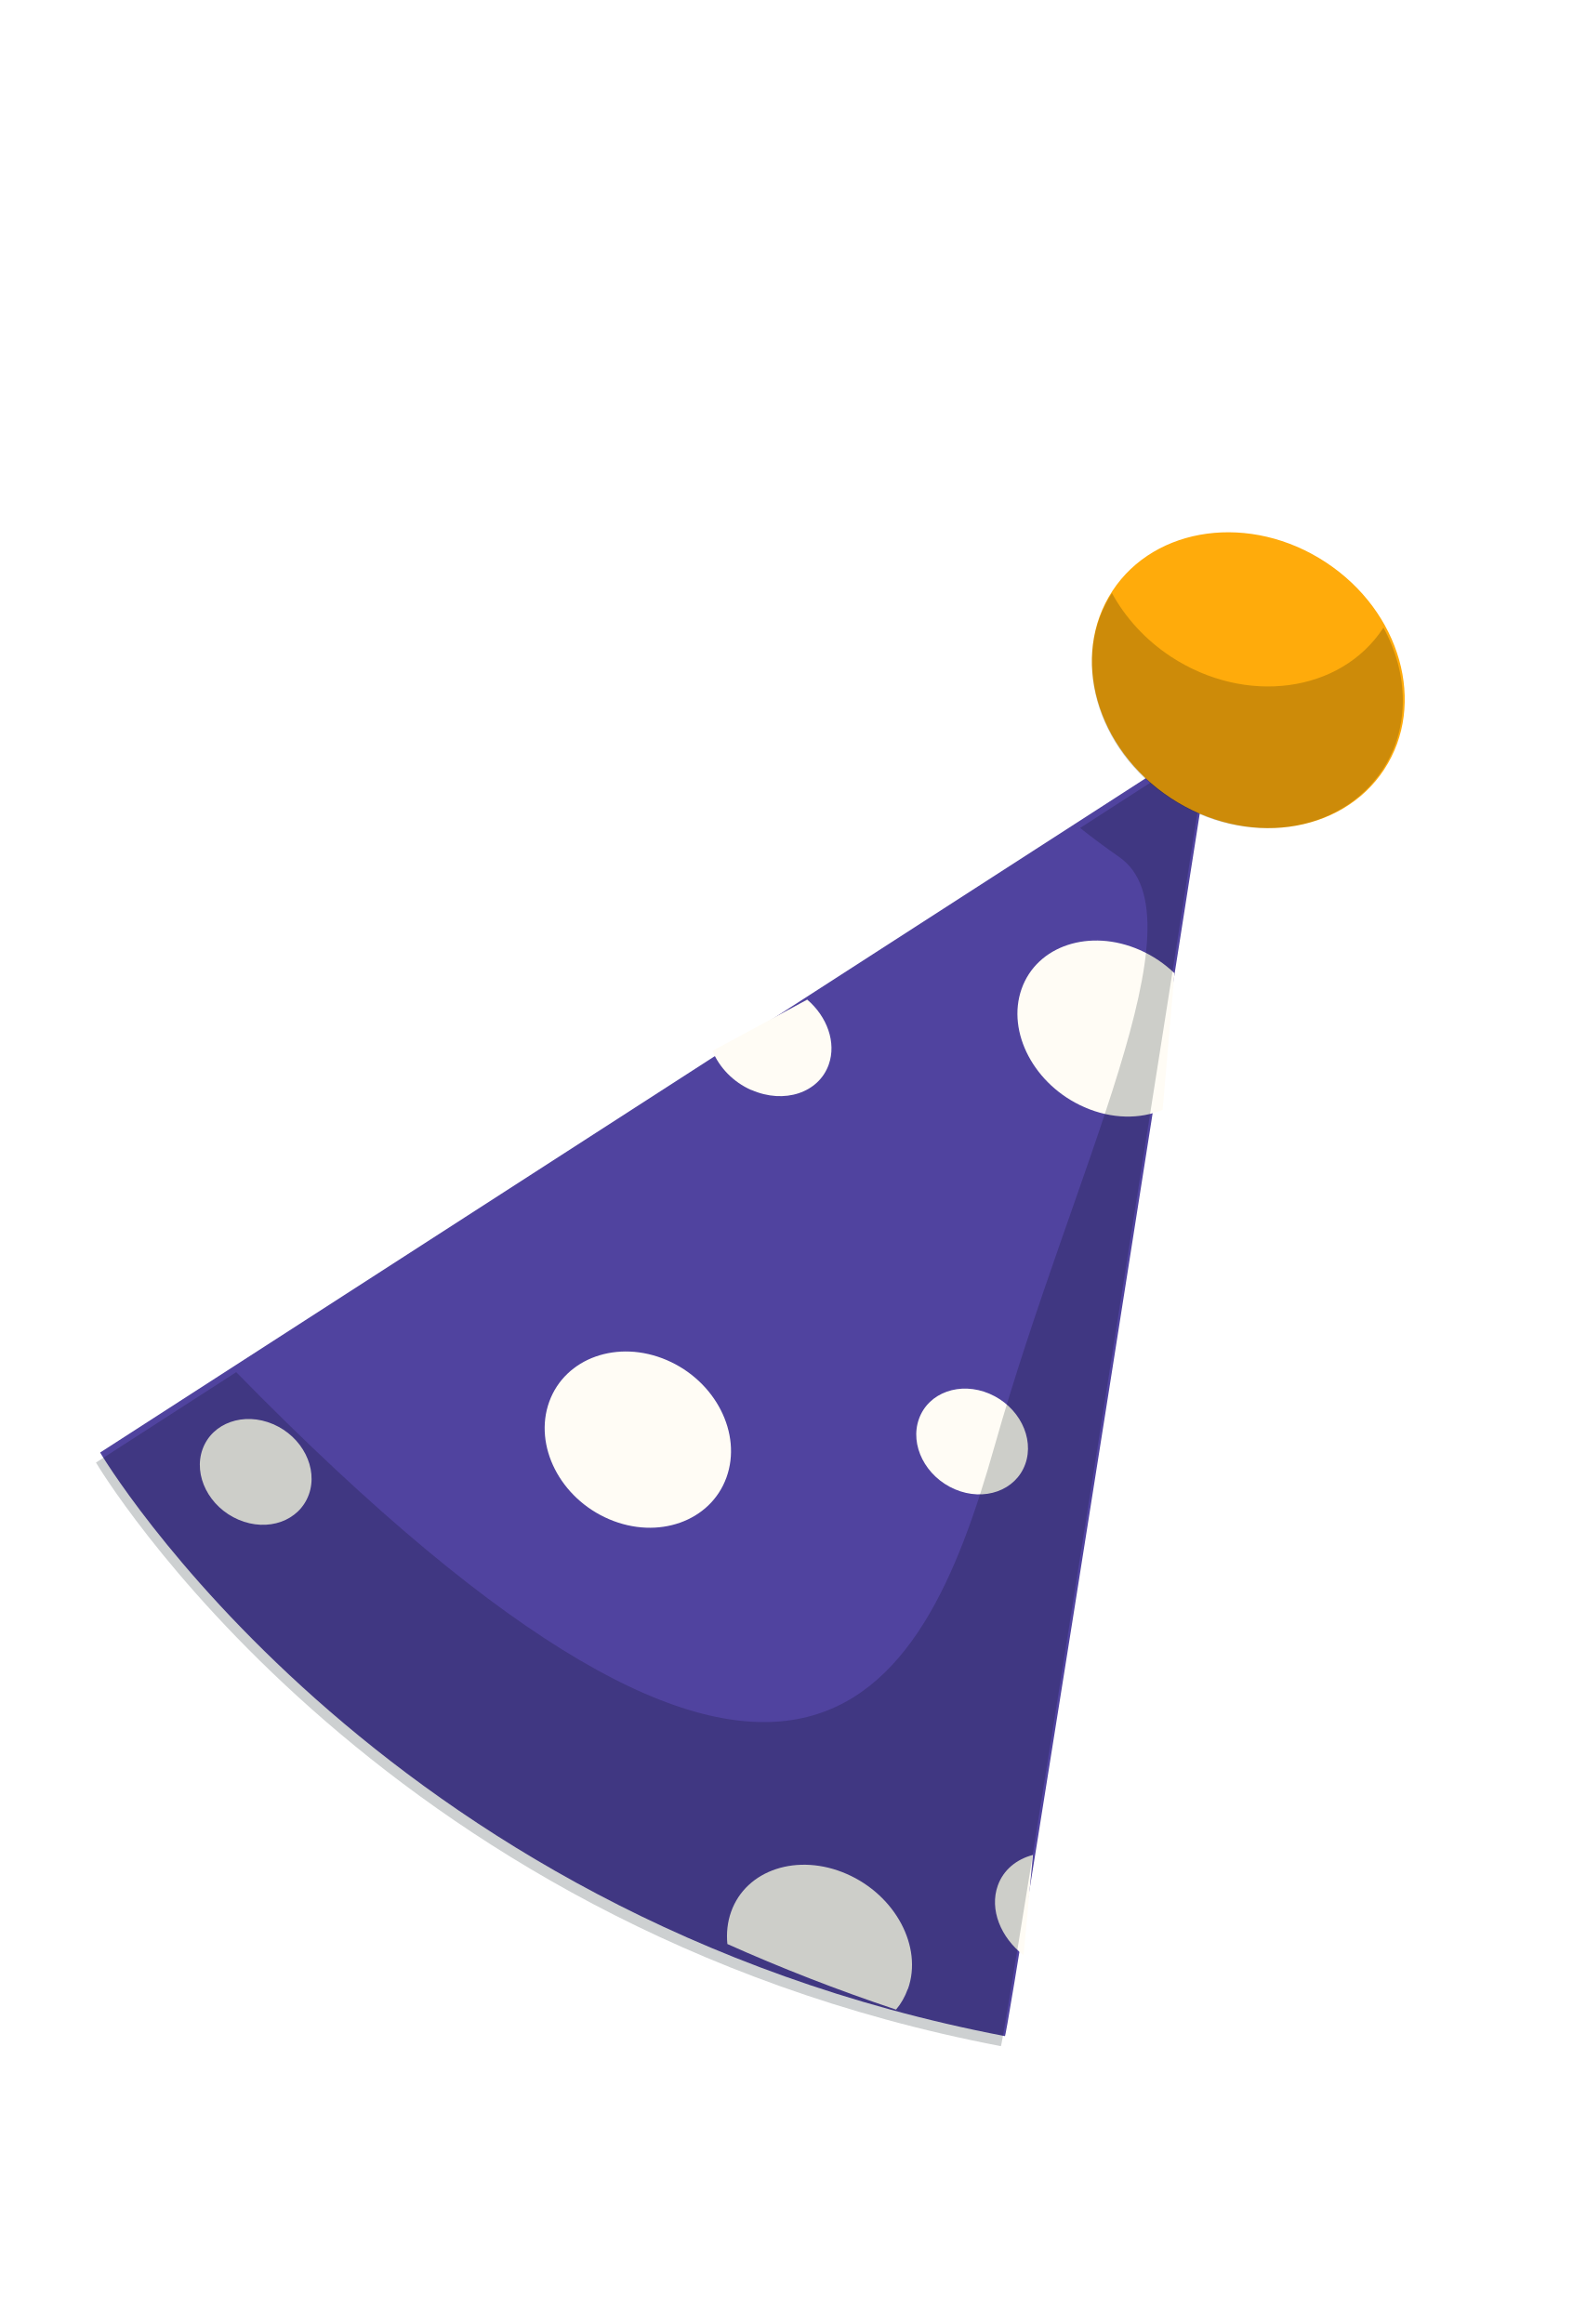
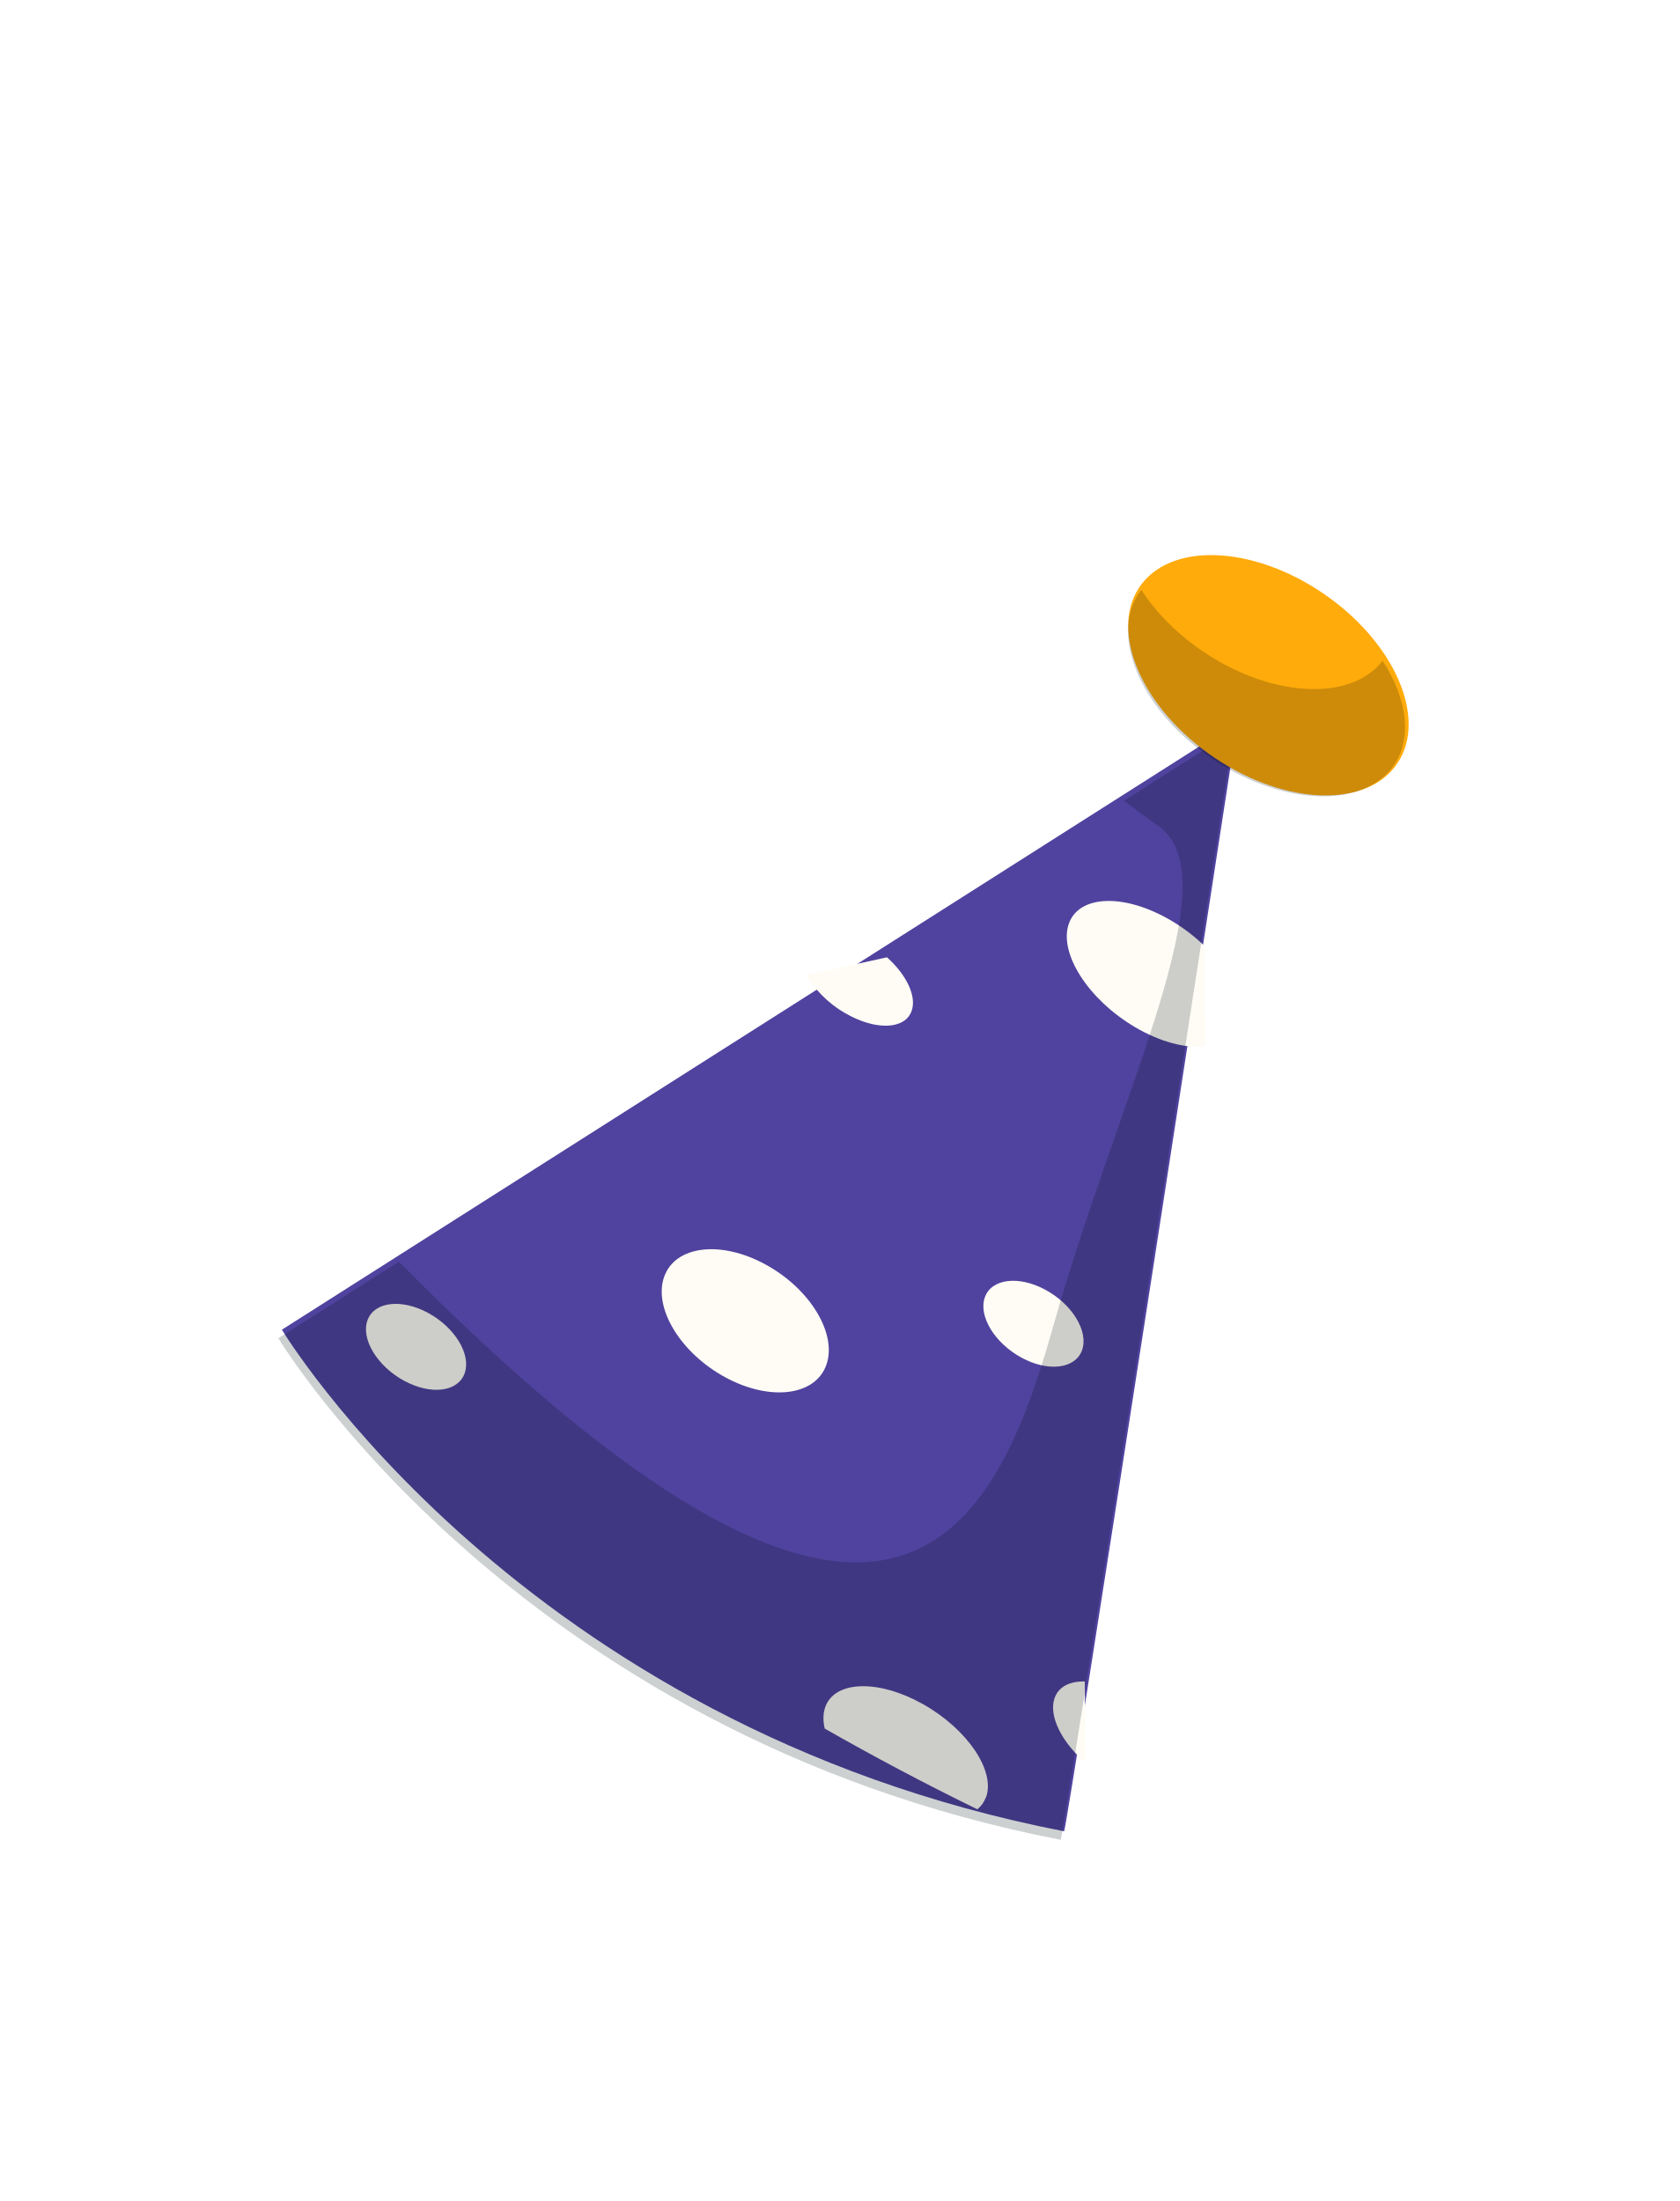
- <svg xmlns="http://www.w3.org/2000/svg" id="party-hat-violet" width="77.14" height="114" viewBox="0 0 114 136" fill="none">
-   <g id="Group">
-     <path id="Vector" d="M7.26 89.064C7.26 89.064 27.086 122.614 72.842 131.367C72.98 132.035 87.855 37.081 87.855 37.081L7.246 89.07L7.26 89.064Z" fill="#50439F" />
-     <g id="Group_2">
-       <path id="Vector_2" d="M52.658 90.871C53.81 87.688 51.868 83.873 48.323 82.357C44.779 80.842 40.965 82.196 39.813 85.379C38.661 88.562 40.603 92.378 44.148 93.893C47.692 95.409 51.506 94.055 52.658 90.871Z" fill="#FFFCF5" />
-       <path id="Vector_3" d="M74.317 89.906C75.008 87.996 73.852 85.708 71.725 84.799C69.598 83.889 67.307 84.703 66.616 86.613C65.924 88.523 67.092 90.815 69.218 91.725C71.345 92.634 73.626 91.816 74.317 89.906Z" fill="#FFFCF5" />
-       <path id="Vector_4" d="M22.386 92.11C23.077 90.2 21.92 87.912 19.794 87.003C17.667 86.093 15.375 86.907 14.684 88.817C13.993 90.727 15.16 93.019 17.287 93.929C19.413 94.838 21.691 94.029 22.386 92.11Z" fill="#FFFCF5" />
-       <g id="Group_3">
-         <path id="Vector_5" d="M74.052 55.452C72.943 58.596 74.98 62.438 78.598 64.023C80.593 64.898 82.641 64.905 84.276 64.214C84.584 60.686 84.875 57.349 85.134 54.317C84.426 53.632 83.58 53.052 82.616 52.629C78.998 51.043 75.16 52.309 74.052 55.452Z" fill="#FFFCF5" />
-         <path id="Vector_6" d="M65.815 127.949C66.899 124.89 64.906 121.151 61.369 119.608C57.832 118.065 54.079 119.297 52.995 122.357C52.729 123.108 52.647 123.897 52.725 124.691C56.571 126.411 60.646 128.007 64.951 129.446C65.314 129.015 65.604 128.51 65.801 127.954L65.815 127.949Z" fill="#FFFCF5" />
-         <path id="Vector_7" d="M54.472 62.778C56.846 63.819 59.351 62.985 60.075 60.931C60.638 59.334 59.958 57.466 58.513 56.228L51.644 59.946C52.137 61.128 53.124 62.197 54.469 62.787L54.472 62.778Z" fill="#FFFCF5" />
-         <path id="Vector_8" d="M74.877 118.232C73.698 118.538 72.738 119.302 72.328 120.451C71.707 122.19 72.541 124.22 74.197 125.504C74.385 123.498 74.613 121.045 74.874 118.242L74.877 118.232Z" fill="#FFFCF5" />
-       </g>
-     </g>
-     <g id="Vector_9" style="mix-blend-mode:multiply">
-       <path d="M72.547 132.096C72.681 132.714 85.673 49.876 87.379 38.988C87.131 38.748 86.91 38.532 86.722 38.351L78.294 43.784C79.174 44.485 80.123 45.189 81.132 45.893C87.41 50.289 77.755 68.569 72.09 88.609C66.819 107.26 57.505 124.494 17.123 83.235L6.956 89.788C6.956 89.788 26.781 123.338 72.537 132.092L72.547 132.096Z" fill="#CDD0D1" />
-     </g>
-     <g id="Group_4">
-       <path id="Vector_10" d="M100.336 39.543C97.237 44.266 90.316 45.194 84.875 41.62C79.434 38.046 77.539 31.321 80.638 26.598C83.733 21.884 90.658 20.947 96.099 24.521C101.54 28.095 103.435 34.819 100.34 39.533L100.336 39.543Z" fill="#FFAB0B" />
-       <g id="Vector_11" style="mix-blend-mode:multiply">
-         <path d="M100.273 29.262C100.273 29.262 100.263 29.291 100.259 29.3C97.177 33.995 90.292 34.918 84.879 31.366C83.006 30.133 81.566 28.522 80.601 26.759C77.557 31.448 79.438 38.109 84.833 41.643C90.246 45.196 97.121 44.269 100.214 39.578C102.227 36.507 102.11 32.604 100.284 29.266L100.273 29.262Z" fill="#CDD0D1" />
-       </g>
-     </g>
+ <svg xmlns="http://www.w3.org/2000/svg" width="58" height="76" viewBox="0 0 83 93" fill="none">
+   <path d="M13.929 57.826C13.929 57.826 25.667 77.394 52.572 82.61C52.654 82.999 61.134 27.811 61.134 27.811L13.92 57.83L13.929 57.826Z" fill="#50439F" />
+   <path d="M40.829 59.56C41.373 58.02 40.02 55.795 37.808 54.595C35.597 53.395 33.359 53.672 32.814 55.212C32.27 56.753 33.623 58.978 35.835 60.178C38.046 61.377 40.284 61.1 40.829 59.56Z" fill="#FFFCF5" />
+   <path d="M53.463 58.834C53.79 57.91 52.983 56.576 51.656 55.856C50.329 55.136 48.984 55.302 48.658 56.227C48.331 57.151 49.144 58.488 50.471 59.208C51.798 59.928 53.136 59.758 53.463 58.834Z" fill="#FFFCF5" />
+   <path d="M22.959 59.974C23.286 59.05 22.479 57.716 21.152 56.996C19.825 56.276 18.48 56.443 18.154 57.367C17.827 58.291 18.64 59.629 19.967 60.349C21.294 61.068 22.631 60.903 22.959 59.974Z" fill="#FFFCF5" />
+   <path d="M52.803 37.78C52.308 39.231 53.774 41.513 56.074 42.872C57.342 43.621 58.593 43.932 59.551 43.822C59.535 42.052 59.519 40.379 59.502 38.857C59.03 38.399 58.48 37.973 57.867 37.611C55.567 36.253 53.297 36.328 52.803 37.78Z" fill="#FFFCF5" />
+   <path d="M48.717 80.932C49.191 79.626 47.797 77.564 45.606 76.33C43.416 75.097 41.252 75.155 40.778 76.461C40.661 76.781 40.657 77.146 40.747 77.535C43.132 78.897 45.645 80.232 48.287 81.524C48.478 81.37 48.623 81.17 48.709 80.932L48.717 80.932Z" fill="#FFFCF5" />
+   <path d="M41.74 42.172C43.246 43.058 44.723 43.005 45.045 42.063C45.296 41.33 44.774 40.273 43.822 39.424L39.854 40.301C40.223 40.979 40.885 41.674 41.739 42.176L41.74 42.172Z" fill="#FFFCF5" />
+   <path d="M53.601 75.208C52.861 75.189 52.291 75.463 52.098 76.045C51.806 76.926 52.467 78.209 53.609 79.204C53.607 78.102 53.603 76.754 53.599 75.213L53.601 75.208Z" fill="#FFFCF5" />
+   <g style="mix-blend-mode:multiply">
+     <path d="M52.401 83.033C52.481 83.393 59.887 35.248 60.86 28.919C60.714 28.779 60.583 28.653 60.472 28.547L55.535 31.684C56.054 32.094 56.614 32.506 57.209 32.919C60.909 35.492 55.287 46.098 52.013 57.739C48.967 68.572 43.543 78.57 19.706 54.463L13.752 58.246C13.752 58.246 25.49 77.814 52.395 83.03L52.401 83.033Z" fill="#CDD0D1" />
+   </g>
+   <path d="M68.921 30.008C67.275 32.136 63.14 31.834 59.686 29.337C56.232 26.841 54.77 23.093 56.416 20.966C58.061 18.843 62.197 19.14 65.651 21.637C69.105 24.134 70.567 27.881 68.923 30.004L68.921 30.008Z" fill="#FFAB0B" />
+   <g style="mix-blend-mode:multiply">
+     <path d="M68.305 24.77C68.305 24.77 68.3 24.784 68.299 24.788C66.67 26.866 62.584 26.569 59.17 24.127C57.988 23.28 57.049 22.286 56.387 21.267C54.782 23.347 56.224 26.997 59.626 29.427C63.039 31.869 67.119 32.163 68.754 30.089C69.817 28.73 69.564 26.702 68.312 24.773L68.305 24.77Z" fill="#CDD0D1" />
  </g>
</svg>
